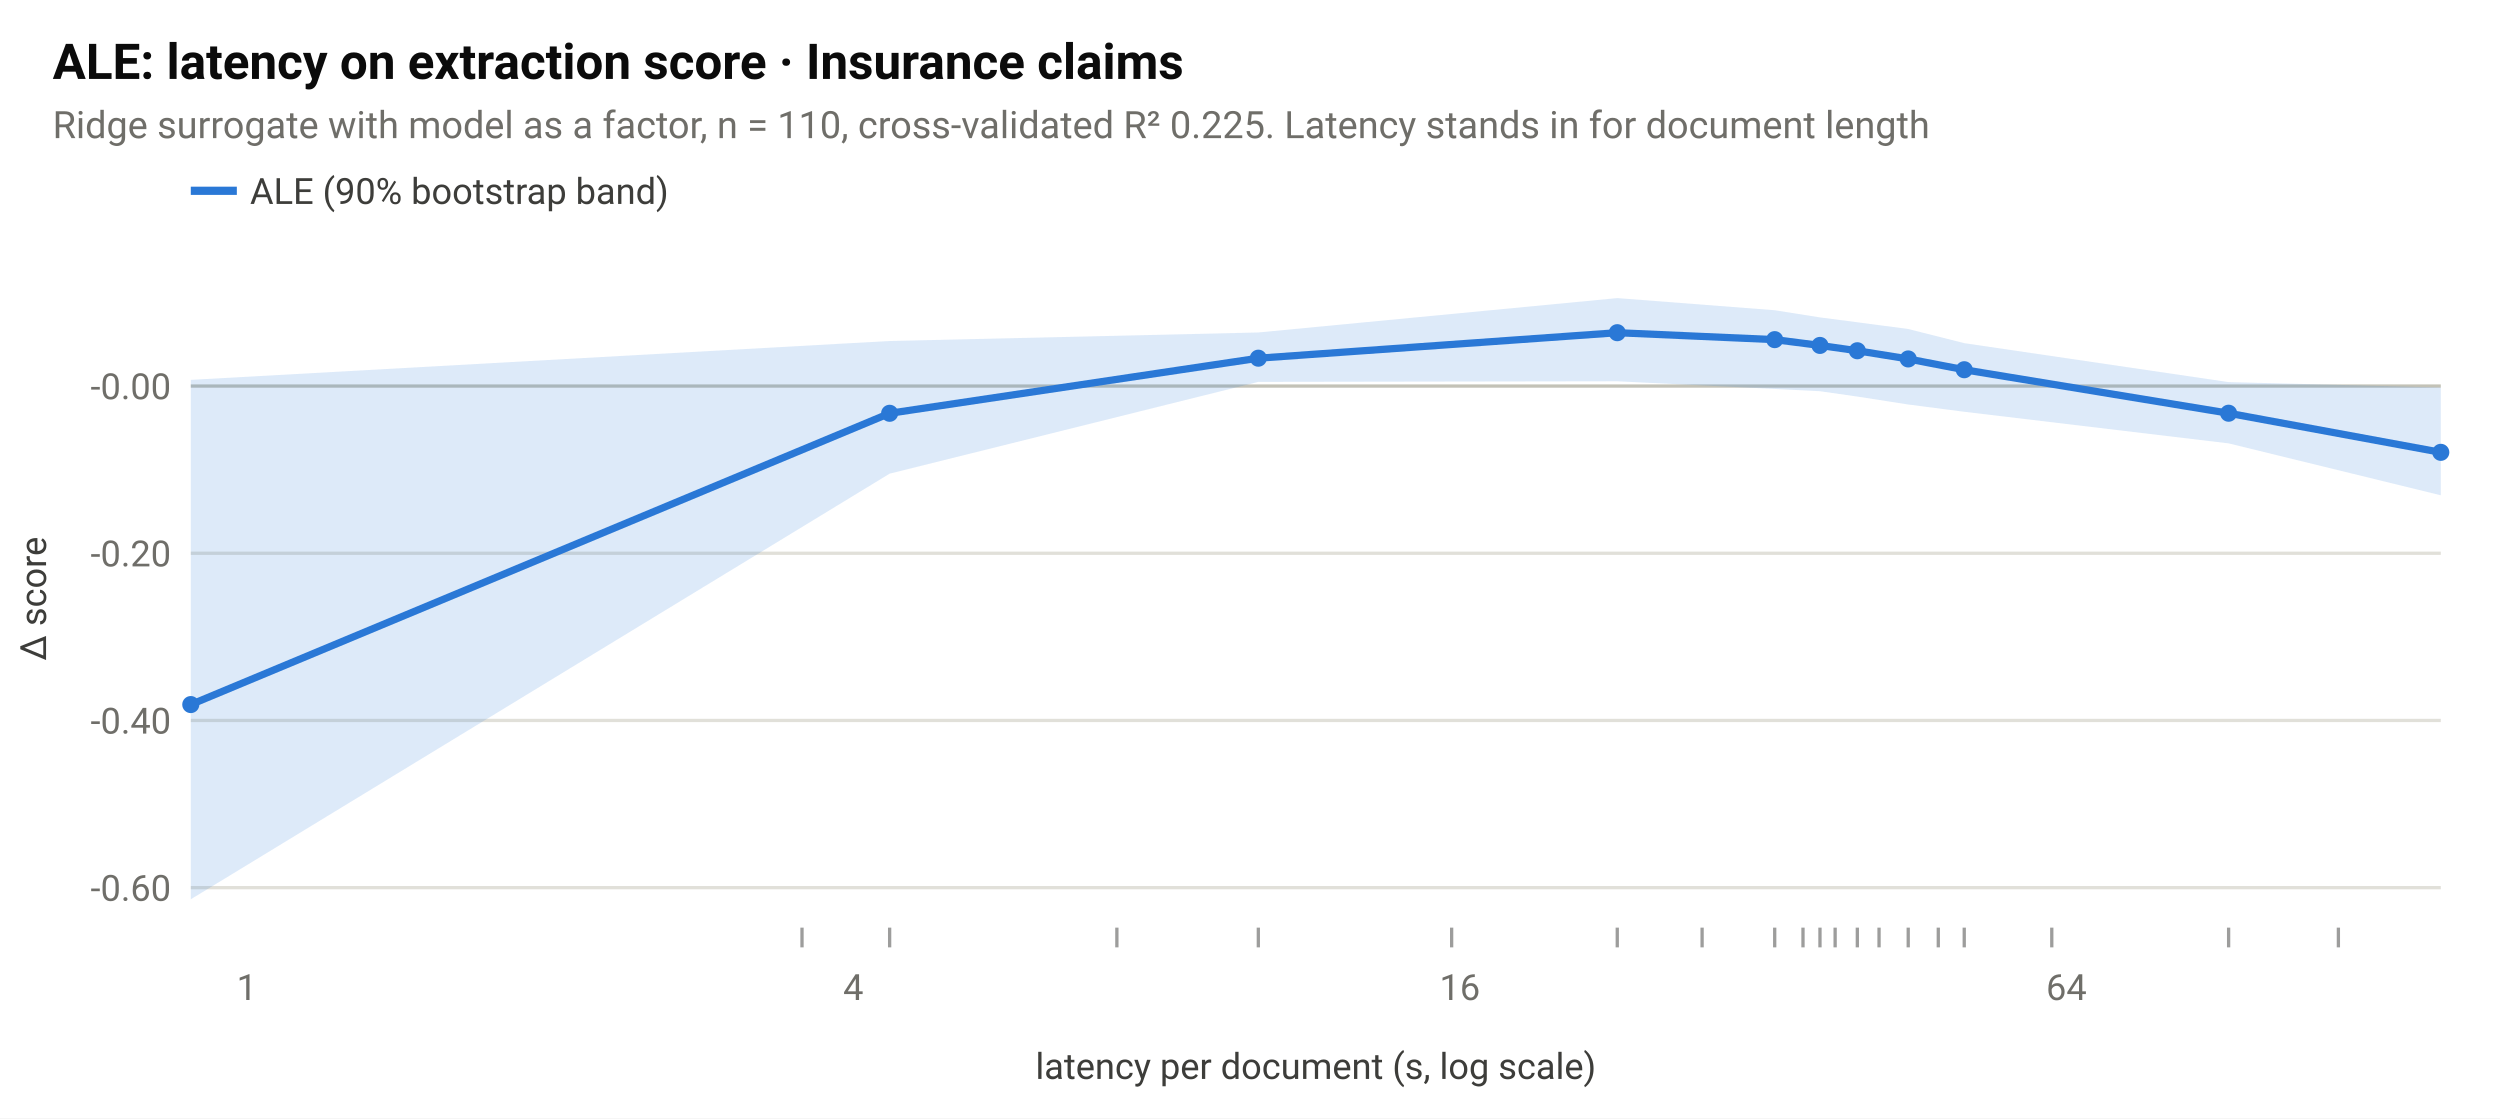
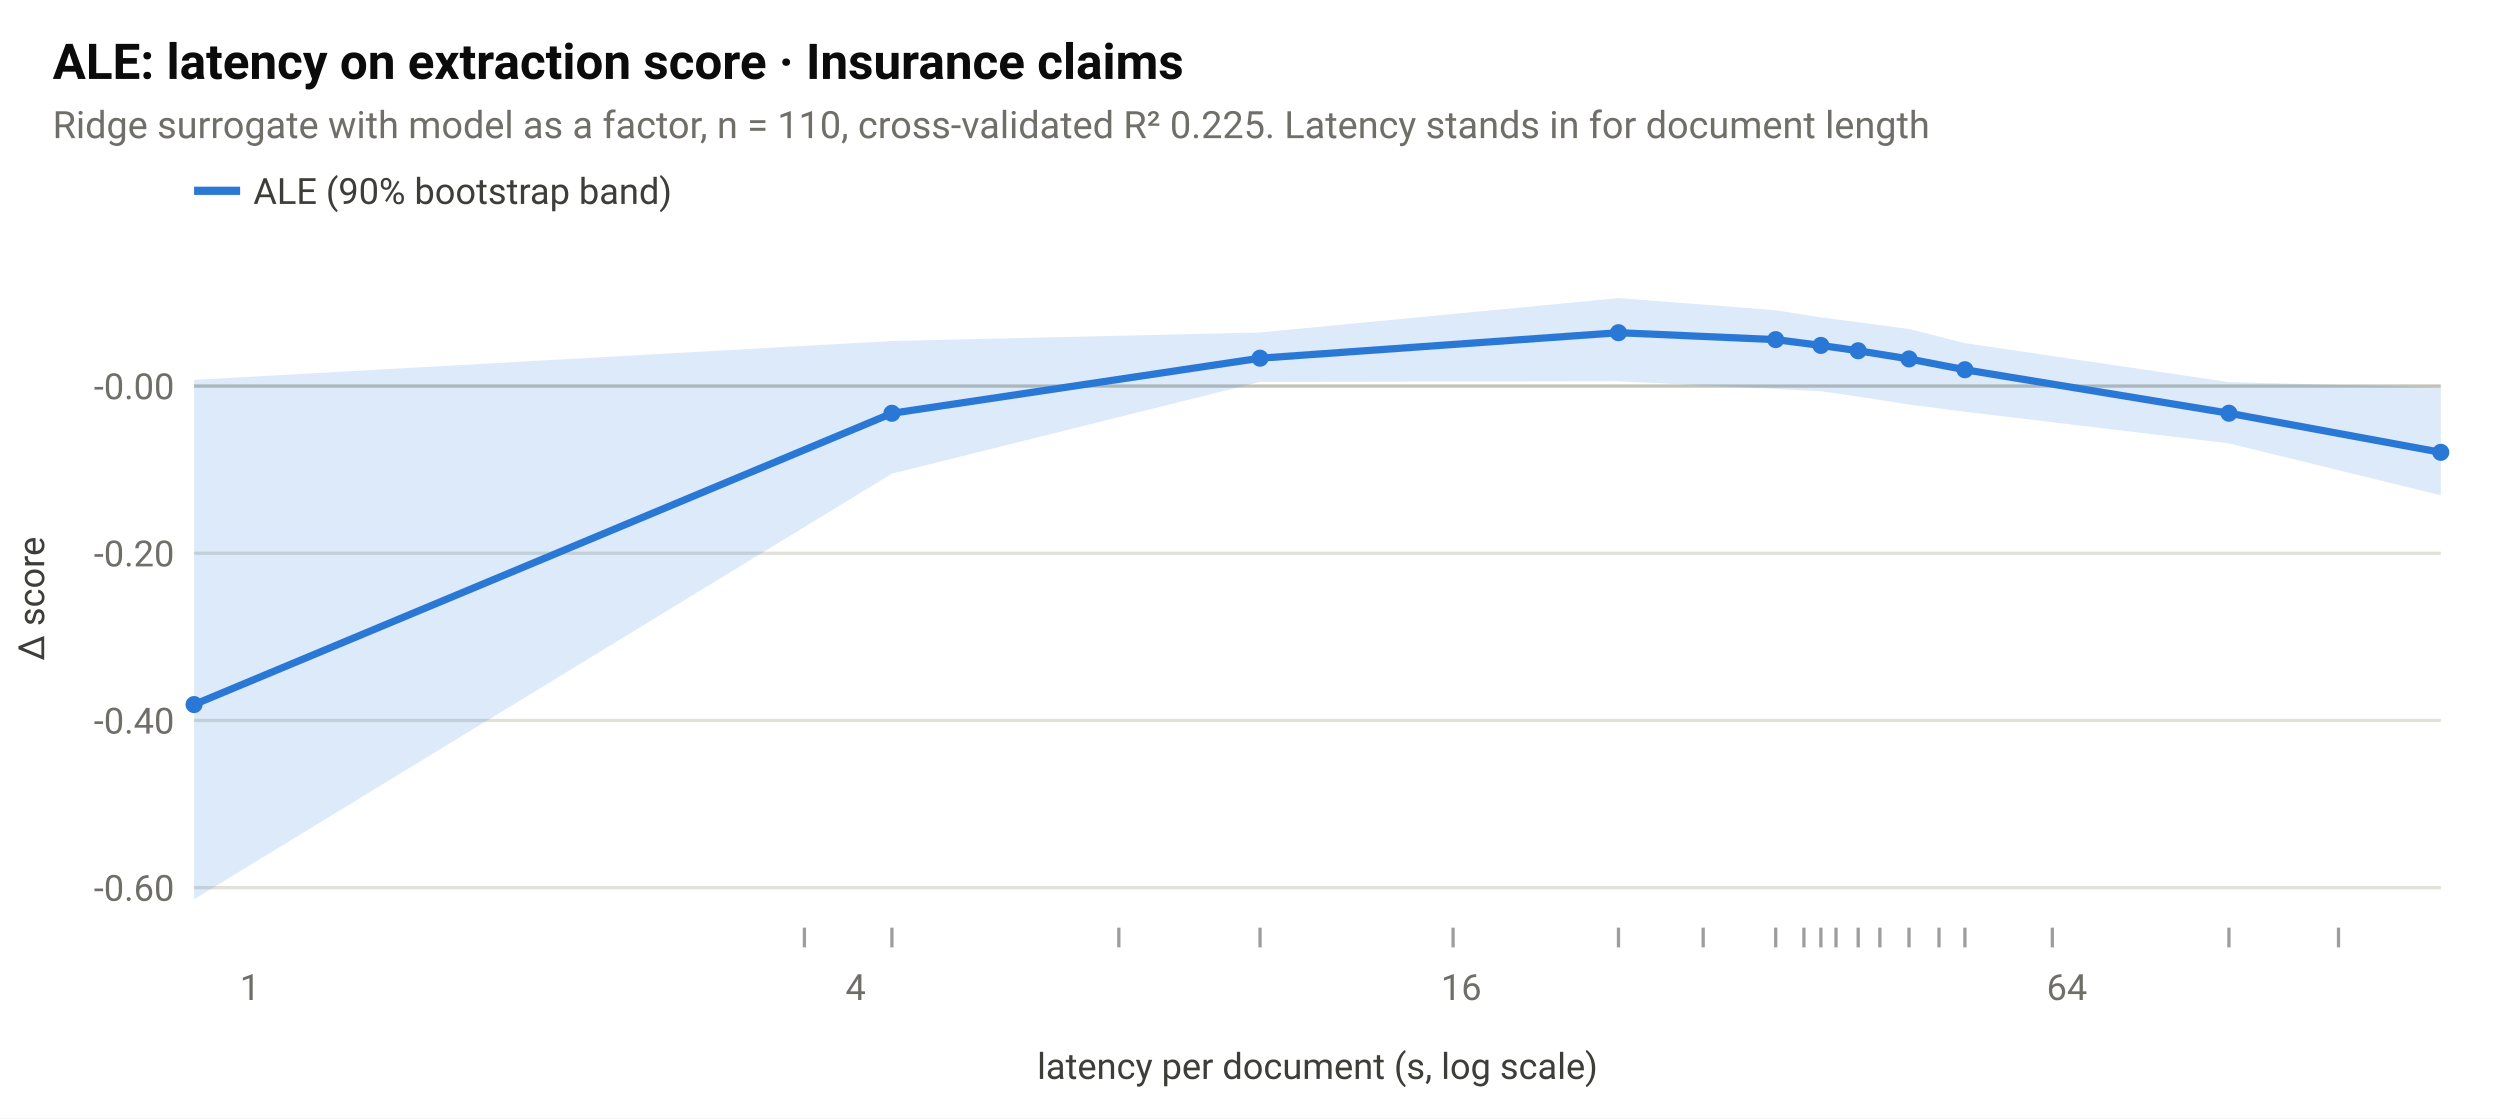
<svg xmlns="http://www.w3.org/2000/svg" width="760" height="340" viewBox="0 0 760 340" font-family="system-ui,-apple-system,'Segoe UI',Roboto,sans-serif" role="img">
  <rect width="760" height="340" fill="#ffffff" />
  <text x="16" y="24" font-size="15" font-weight="600" fill="#0b0b0b">ALE: latency on extraction score · Insurance claims</text>
  <text x="16" y="42" font-size="11.5" fill="#6f6e69">Ridge surrogate with model as a factor, n = 110, cross-validated R² 0.225. Latency stands in for document length</text>
-   <line x1="58" x2="742" y1="269.85" y2="269.85" stroke="#e1e0d9" />
-   <text x="52" y="273.85" font-size="11" fill="#6f6e69" text-anchor="end">-0.60</text>
-   <line x1="58" x2="742" y1="219.02" y2="219.02" stroke="#e1e0d9" />
-   <text x="52" y="223.02" font-size="11" fill="#6f6e69" text-anchor="end">-0.40</text>
-   <line x1="58" x2="742" y1="168.19" y2="168.19" stroke="#e1e0d9" />
-   <text x="52" y="172.19" font-size="11" fill="#6f6e69" text-anchor="end">-0.20</text>
-   <line x1="58" x2="742" y1="117.36" y2="117.36" stroke="#c3c2b7" />
-   <text x="52" y="121.36" font-size="11" fill="#6f6e69" text-anchor="end">-0.00</text>
-   <text x="75.02" y="304" font-size="11" fill="#6f6e69" text-anchor="middle">1</text>
-   <text x="259.4" y="304" font-size="11" fill="#6f6e69" text-anchor="middle">4</text>
-   <text x="443.79" y="304" font-size="11" fill="#6f6e69" text-anchor="middle">16</text>
-   <text x="628.17" y="304" font-size="11" fill="#6f6e69" text-anchor="middle">64</text>
-   <text x="400" y="328" font-size="11" fill="#3d3d3a" text-anchor="middle">latency per document (s, log scale)</text>
-   <text x="14" y="182" font-size="11" fill="#3d3d3a" text-anchor="middle" transform="rotate(-90 14 182)">Δ score</text>
-   <line x1="243.81" x2="243.81" y1="288" y2="282" stroke="#3d3d3a" stroke-opacity="0.5" />
-   <line x1="270.45" x2="270.45" y1="288" y2="282" stroke="#3d3d3a" stroke-opacity="0.5" />
-   <line x1="339.53" x2="339.53" y1="288" y2="282" stroke="#3d3d3a" stroke-opacity="0.5" />
-   <line x1="382.53" x2="382.53" y1="288" y2="282" stroke="#3d3d3a" stroke-opacity="0.5" />
-   <line x1="441.3" x2="441.3" y1="288" y2="282" stroke="#3d3d3a" stroke-opacity="0.5" />
-   <line x1="491.65" x2="491.65" y1="288" y2="282" stroke="#3d3d3a" stroke-opacity="0.5" />
-   <line x1="517.44" x2="517.44" y1="288" y2="282" stroke="#3d3d3a" stroke-opacity="0.5" />
-   <line x1="539.51" x2="539.51" y1="288" y2="282" stroke="#3d3d3a" stroke-opacity="0.5" />
-   <line x1="548.11" x2="548.11" y1="288" y2="282" stroke="#3d3d3a" stroke-opacity="0.5" />
-   <line x1="553.27" x2="553.27" y1="288" y2="282" stroke="#3d3d3a" stroke-opacity="0.5" />
-   <line x1="557.88" x2="557.88" y1="288" y2="282" stroke="#3d3d3a" stroke-opacity="0.5" />
-   <line x1="564.63" x2="564.63" y1="288" y2="282" stroke="#3d3d3a" stroke-opacity="0.5" />
-   <line x1="571.23" x2="571.23" y1="288" y2="282" stroke="#3d3d3a" stroke-opacity="0.5" />
-   <line x1="580.1" x2="580.1" y1="288" y2="282" stroke="#3d3d3a" stroke-opacity="0.5" />
-   <line x1="589.24" x2="589.24" y1="288" y2="282" stroke="#3d3d3a" stroke-opacity="0.5" />
-   <line x1="597.13" x2="597.13" y1="288" y2="282" stroke="#3d3d3a" stroke-opacity="0.5" />
-   <line x1="623.74" x2="623.74" y1="288" y2="282" stroke="#3d3d3a" stroke-opacity="0.5" />
-   <line x1="677.5" x2="677.5" y1="288" y2="282" stroke="#3d3d3a" stroke-opacity="0.5" />
-   <line x1="710.87" x2="710.87" y1="288" y2="282" stroke="#3d3d3a" stroke-opacity="0.5" />
-   <polygon points="58,115.48 270.45,103.66 382.53,101.07 491.65,90.62 539.51,94.31 553.27,96.49 564.63,97.97 580.1,100.02 597.13,104.32 677.5,116.16 742,117.81 742,150.57 677.5,134.79 597.13,125.18 580.1,122.97 564.63,120.56 553.27,118.93 539.51,118.25 491.65,115.91 382.53,116.09 270.45,143.99 58,273.38" fill="#2a78d6" fill-opacity="0.16" />
-   <polyline points="58,214.19 270.45,125.64 382.53,108.89 491.65,101.14 539.51,103.25 553.27,105.01 564.63,106.63 580.1,109.12 597.13,112.4 677.5,125.62 742,137.51" fill="none" stroke="#2a78d6" stroke-width="2.2" stroke-linejoin="round" />
-   <circle cx="58" cy="214.19" r="2.6" fill="#2a78d6" />
-   <circle cx="270.45" cy="125.64" r="2.6" fill="#2a78d6" />
-   <circle cx="382.53" cy="108.89" r="2.6" fill="#2a78d6" />
-   <circle cx="491.65" cy="101.14" r="2.6" fill="#2a78d6" />
-   <circle cx="539.51" cy="103.25" r="2.6" fill="#2a78d6" />
-   <circle cx="553.27" cy="105.01" r="2.6" fill="#2a78d6" />
-   <circle cx="564.63" cy="106.63" r="2.6" fill="#2a78d6" />
-   <circle cx="580.1" cy="109.12" r="2.6" fill="#2a78d6" />
-   <circle cx="597.13" cy="112.4" r="2.6" fill="#2a78d6" />
-   <circle cx="677.5" cy="125.62" r="2.6" fill="#2a78d6" />
+   <line x1="59" x2="742" y1="269.85" y2="269.85" stroke="#e1e0d9" />
+   <text x="53" y="273.85" font-size="11" fill="#6f6e69" text-anchor="end">-0.60</text>
+   <line x1="59" x2="742" y1="219.02" y2="219.02" stroke="#e1e0d9" />
+   <text x="53" y="223.02" font-size="11" fill="#6f6e69" text-anchor="end">-0.40</text>
+   <line x1="59" x2="742" y1="168.19" y2="168.19" stroke="#e1e0d9" />
+   <text x="53" y="172.19" font-size="11" fill="#6f6e69" text-anchor="end">-0.20</text>
+   <line x1="59" x2="742" y1="117.36" y2="117.36" stroke="#c3c2b7" />
+   <text x="53" y="121.36" font-size="11" fill="#6f6e69" text-anchor="end">-0.00</text>
+   <text x="75.99" y="304" font-size="11" fill="#6f6e69" text-anchor="middle">1</text>
+   <text x="260.11" y="304" font-size="11" fill="#6f6e69" text-anchor="middle">4</text>
+   <text x="444.22" y="304" font-size="11" fill="#6f6e69" text-anchor="middle">16</text>
+   <text x="628.34" y="304" font-size="11" fill="#6f6e69" text-anchor="middle">64</text>
+   <text x="400.5" y="328" font-size="11" fill="#3d3d3a" text-anchor="middle">latency per document (s, log scale)</text>
+   <text x="13.43" y="182" font-size="11" fill="#3d3d3a" text-anchor="middle" transform="rotate(-90 13.43 182)">Δ score</text>
+   <line x1="244.54" x2="244.54" y1="288" y2="282" stroke="#3d3d3a" stroke-opacity="0.5" />
+   <line x1="271.14" x2="271.14" y1="288" y2="282" stroke="#3d3d3a" stroke-opacity="0.5" />
+   <line x1="340.12" x2="340.12" y1="288" y2="282" stroke="#3d3d3a" stroke-opacity="0.5" />
+   <line x1="383.05" x2="383.05" y1="288" y2="282" stroke="#3d3d3a" stroke-opacity="0.5" />
+   <line x1="441.74" x2="441.74" y1="288" y2="282" stroke="#3d3d3a" stroke-opacity="0.5" />
+   <line x1="492.02" x2="492.02" y1="288" y2="282" stroke="#3d3d3a" stroke-opacity="0.5" />
+   <line x1="517.77" x2="517.77" y1="288" y2="282" stroke="#3d3d3a" stroke-opacity="0.5" />
+   <line x1="539.81" x2="539.81" y1="288" y2="282" stroke="#3d3d3a" stroke-opacity="0.5" />
+   <line x1="548.39" x2="548.39" y1="288" y2="282" stroke="#3d3d3a" stroke-opacity="0.5" />
+   <line x1="553.55" x2="553.55" y1="288" y2="282" stroke="#3d3d3a" stroke-opacity="0.5" />
+   <line x1="558.15" x2="558.15" y1="288" y2="282" stroke="#3d3d3a" stroke-opacity="0.5" />
+   <line x1="564.89" x2="564.89" y1="288" y2="282" stroke="#3d3d3a" stroke-opacity="0.5" />
+   <line x1="571.48" x2="571.48" y1="288" y2="282" stroke="#3d3d3a" stroke-opacity="0.5" />
+   <line x1="580.34" x2="580.34" y1="288" y2="282" stroke="#3d3d3a" stroke-opacity="0.5" />
+   <line x1="589.46" x2="589.46" y1="288" y2="282" stroke="#3d3d3a" stroke-opacity="0.5" />
+   <line x1="597.34" x2="597.34" y1="288" y2="282" stroke="#3d3d3a" stroke-opacity="0.5" />
+   <line x1="623.91" x2="623.91" y1="288" y2="282" stroke="#3d3d3a" stroke-opacity="0.5" />
+   <line x1="677.6" x2="677.6" y1="288" y2="282" stroke="#3d3d3a" stroke-opacity="0.5" />
+   <line x1="710.91" x2="710.91" y1="288" y2="282" stroke="#3d3d3a" stroke-opacity="0.5" />
+   <polygon points="59,115.48 271.14,103.66 383.05,101.07 492.02,90.62 539.81,94.31 553.55,96.49 564.89,97.97 580.34,100.02 597.34,104.32 677.6,116.16 742,117.81 742,150.57 677.6,134.79 597.34,125.18 580.34,122.97 564.89,120.56 553.55,118.93 539.81,118.25 492.02,115.91 383.05,116.09 271.14,143.99 59,273.38" fill="#2a78d6" fill-opacity="0.16" />
+   <polyline points="59,214.19 271.14,125.64 383.05,108.89 492.02,101.14 539.81,103.25 553.55,105.01 564.89,106.63 580.34,109.12 597.34,112.4 677.6,125.62 742,137.51" fill="none" stroke="#2a78d6" stroke-width="2.2" stroke-linejoin="round" />
+   <circle cx="59" cy="214.19" r="2.6" fill="#2a78d6" />
+   <circle cx="271.14" cy="125.64" r="2.6" fill="#2a78d6" />
+   <circle cx="383.05" cy="108.89" r="2.6" fill="#2a78d6" />
+   <circle cx="492.02" cy="101.14" r="2.6" fill="#2a78d6" />
+   <circle cx="539.81" cy="103.25" r="2.6" fill="#2a78d6" />
+   <circle cx="553.55" cy="105.01" r="2.6" fill="#2a78d6" />
+   <circle cx="564.89" cy="106.63" r="2.6" fill="#2a78d6" />
+   <circle cx="580.34" cy="109.12" r="2.6" fill="#2a78d6" />
+   <circle cx="597.34" cy="112.4" r="2.6" fill="#2a78d6" />
+   <circle cx="677.6" cy="125.62" r="2.6" fill="#2a78d6" />
  <circle cx="742" cy="137.51" r="2.6" fill="#2a78d6" />
-   <line x1="58" x2="72" y1="58" y2="58" stroke="#2a78d6" stroke-width="2.5" />
-   <text x="76" y="62" font-size="11" fill="#3d3d3a" text-anchor="start">ALE (90% bootstrap band)</text>
+   <line x1="59" x2="73" y1="58" y2="58" stroke="#2a78d6" stroke-width="2.5" />
+   <text x="77" y="62" font-size="11" fill="#3d3d3a" text-anchor="start">ALE (90% bootstrap band)</text>
</svg>
